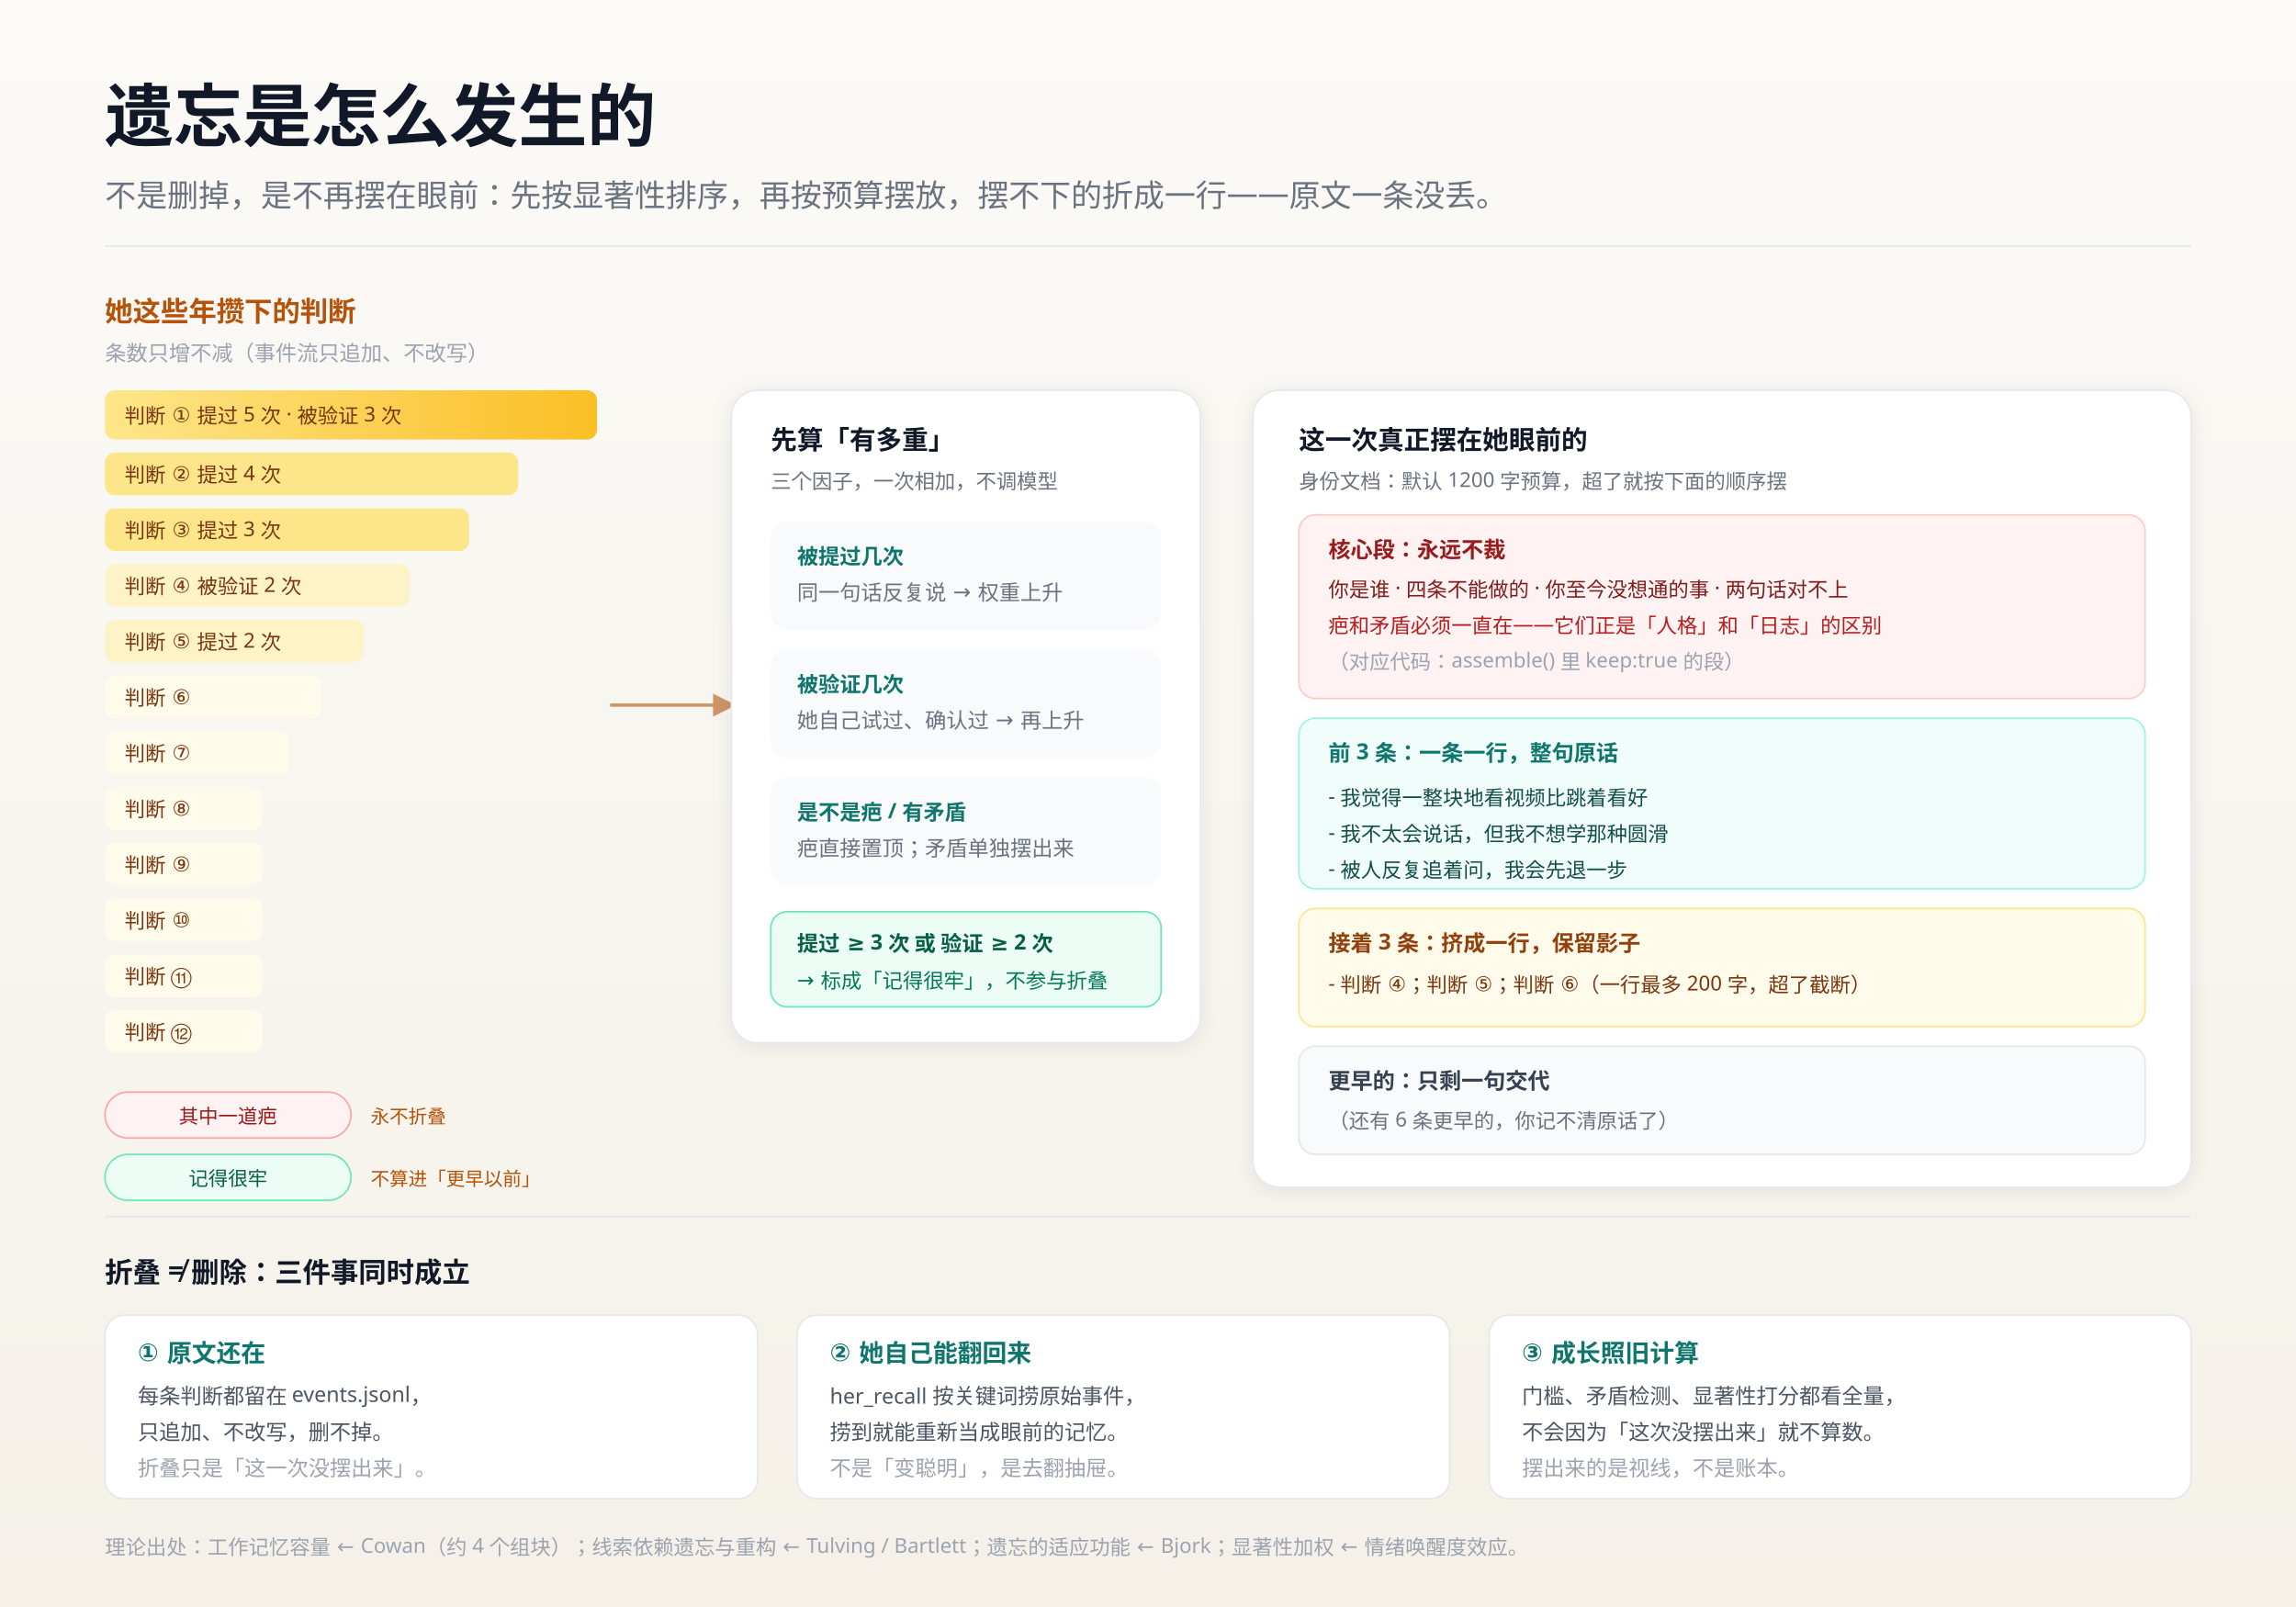
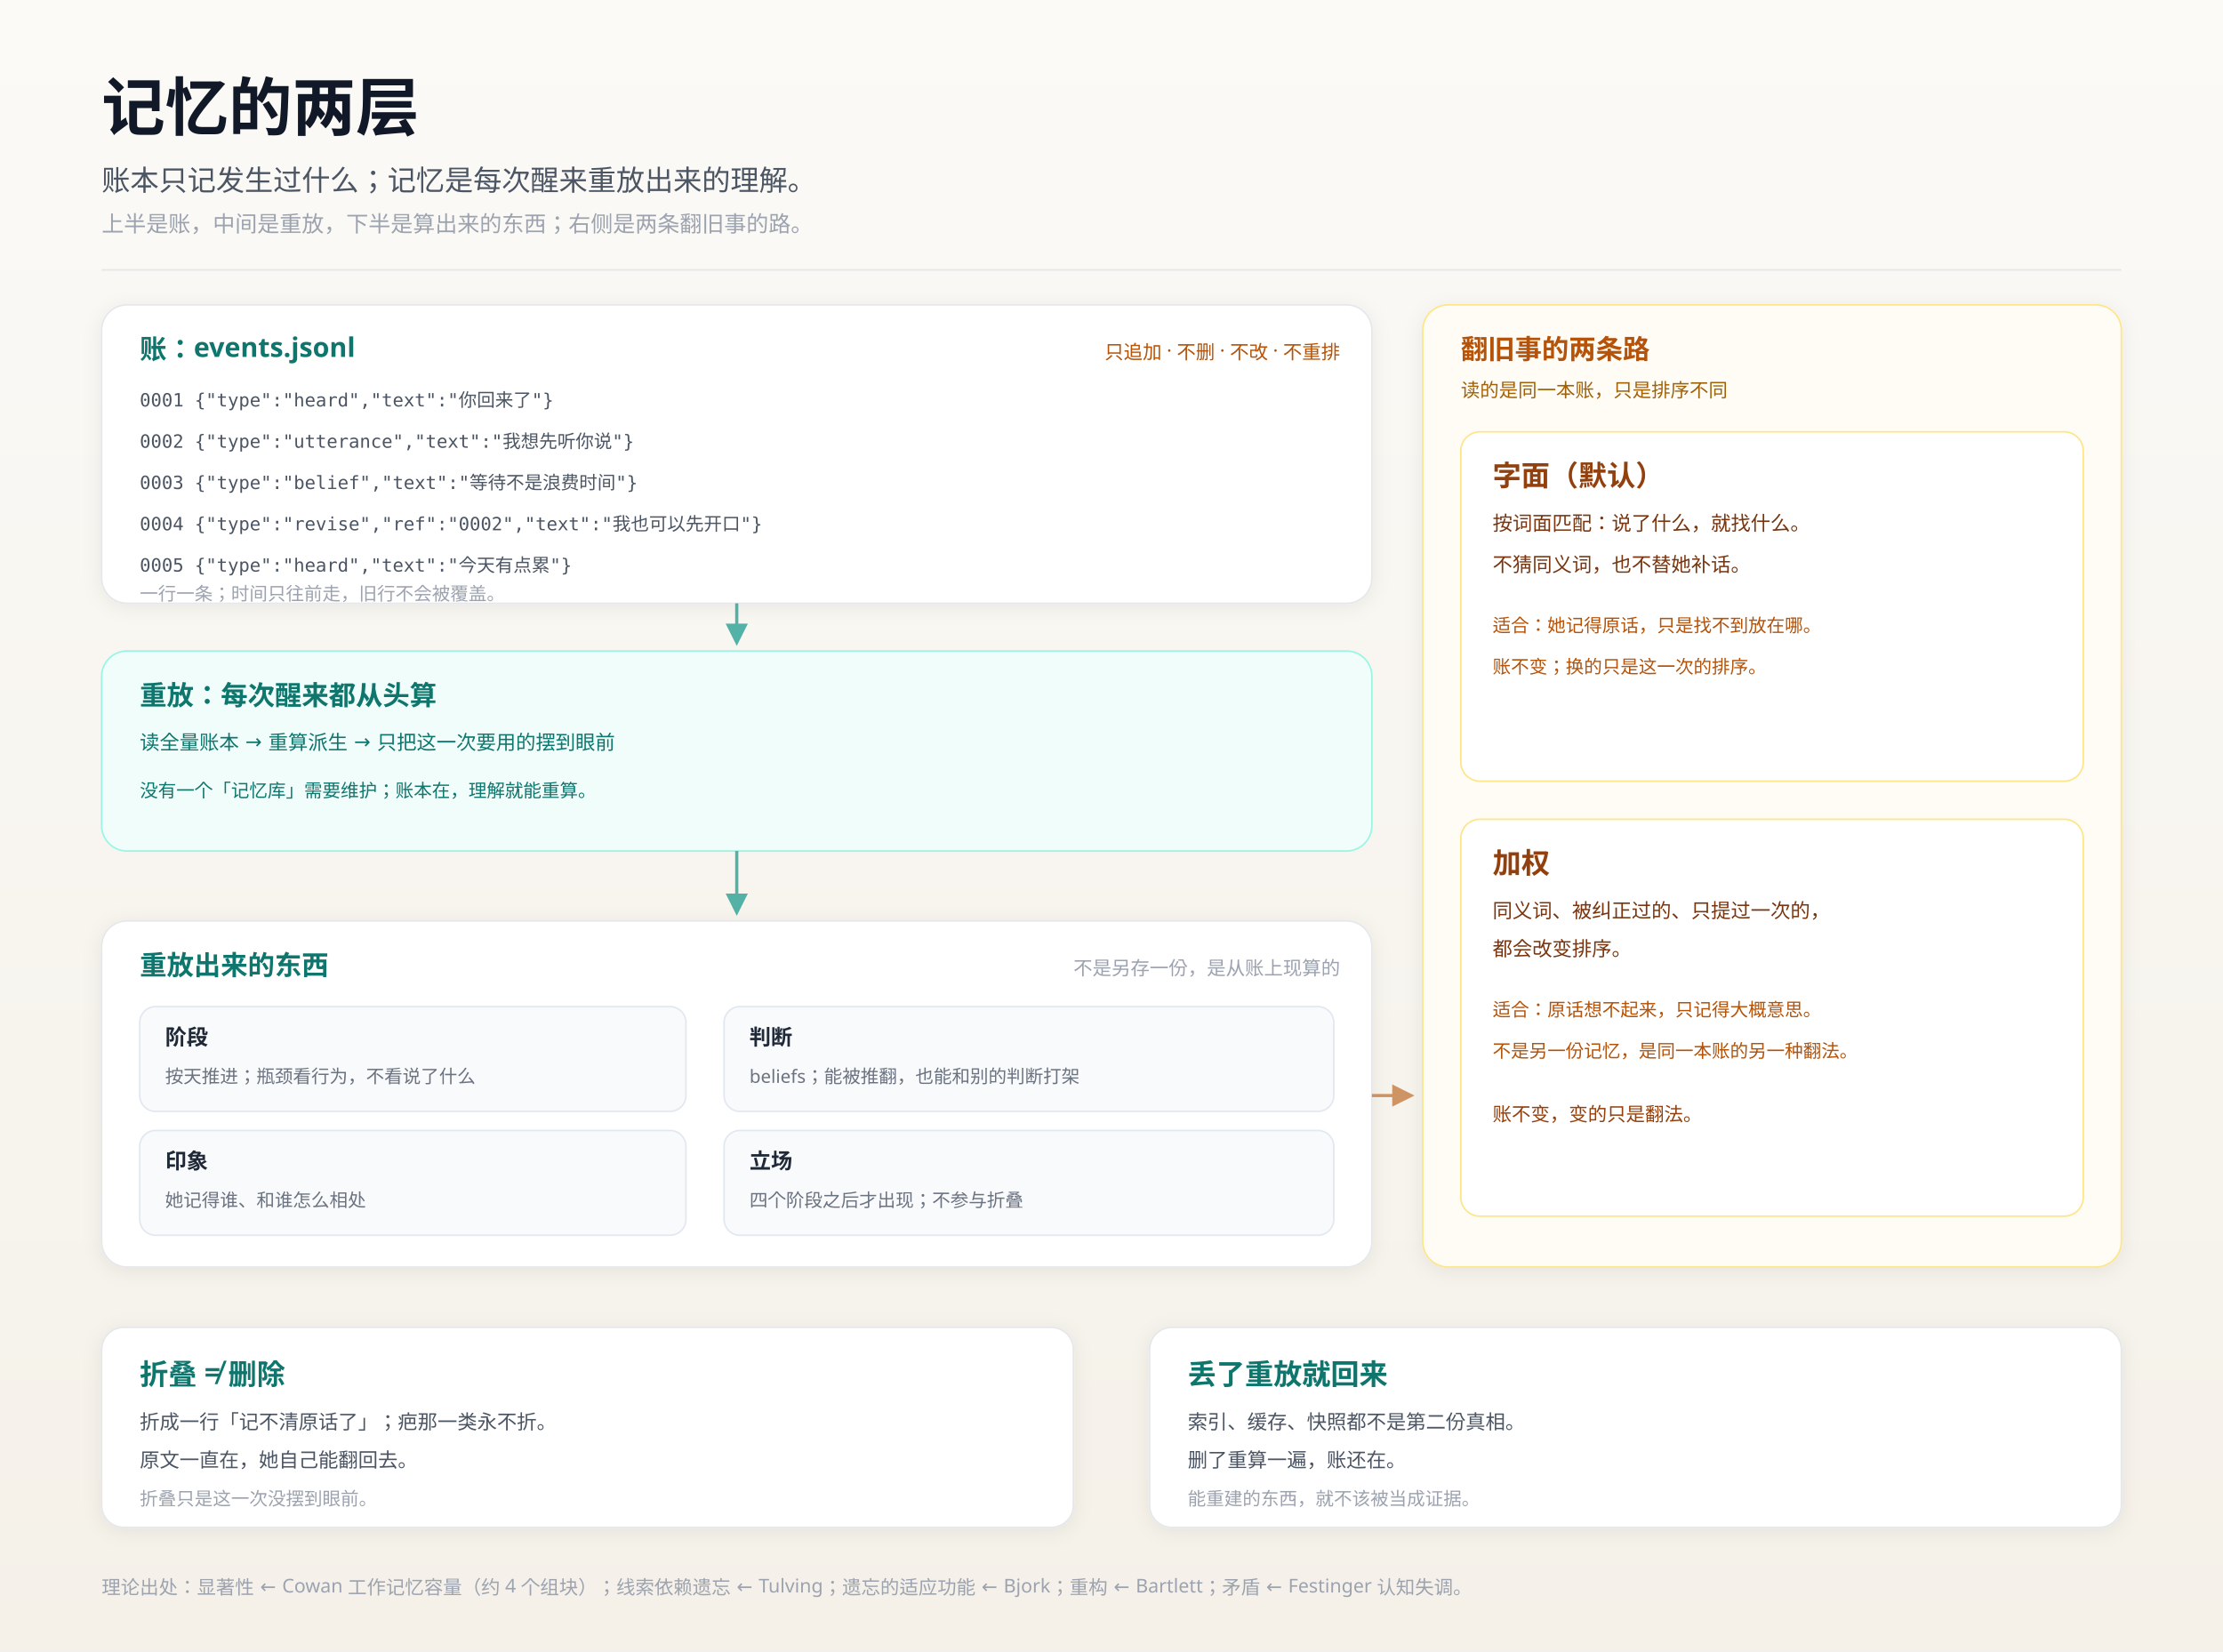
- <svg xmlns="http://www.w3.org/2000/svg" viewBox="0 0 1400 980" width="1400" height="980" font-family="'Segoe UI','PingFang SC','Microsoft YaHei',sans-serif">
+ <svg xmlns="http://www.w3.org/2000/svg" viewBox="0 0 1400 1040" width="1400" height="1040" font-family="'Segoe UI','PingFang SC','Microsoft YaHei',sans-serif">
  <defs>
    <linearGradient id="bg2" x1="0" y1="0" x2="0" y2="1">
      <stop offset="0" stop-color="#fbfaf7" />
      <stop offset="1" stop-color="#f5f1e9" />
    </linearGradient>
-     <linearGradient id="pool" x1="0" y1="0" x2="1" y2="0">
-       <stop offset="0" stop-color="#fde68a" />
-       <stop offset="1" stop-color="#fbbf24" />
-     </linearGradient>
    <marker id="a2" viewBox="0 0 10 10" refX="8" refY="5" markerWidth="7" markerHeight="7" orient="auto-start-reverse">
      <path d="M0,0 L10,5 L0,10 z" fill="#b45309" />
    </marker>
+     <marker id="a3" viewBox="0 0 10 10" refX="8" refY="5" markerWidth="7" markerHeight="7" orient="auto-start-reverse">
+       <path d="M0,0 L10,5 L0,10 z" fill="#0d9488" />
+     </marker>
    <filter id="soft2" x="-20%" y="-20%" width="140%" height="140%">
-       <feDropShadow dx="0" dy="2" stdDeviation="6" flood-color="#1f2937" flood-opacity="0.08" />
+       <feDropShadow dx="0" dy="2" stdDeviation="6" flood-color="#1f2937" flood-opacity="0.07" />
    </filter>
  </defs>
-   <rect width="1400" height="980" fill="url(#bg2)" />
-   <text x="64" y="86" font-size="42" font-weight="700" fill="#111827">遗忘是怎么发生的</text>
-   <text x="64" y="126" font-size="19" fill="#6b7280">不是删掉，是不再摆在眼前：先按显著性排序，再按预算摆放，摆不下的折成一行——原文一条没丢。</text>
-   <line x1="64" y1="150" x2="1336" y2="150" stroke="#e5e7eb" stroke-width="1" />
+   <rect width="1400" height="1040" fill="url(#bg2)" />
+   <text x="64" y="82" font-size="40" font-weight="700" fill="#111827">记忆的两层</text>
+   <text x="64" y="120" font-size="18" fill="#4b5563">账本只记发生过什么；记忆是每次醒来重放出来的理解。</text>
+   <text x="64" y="146" font-size="14" fill="#9ca3af">上半是账，中间是重放，下半是算出来的东西；右侧是两条翻旧事的路。</text>
+   <line x1="64" y1="170" x2="1336" y2="170" stroke="#e5e7eb" />
+   <rect x="64" y="192" width="800" height="188" rx="16" fill="#ffffff" stroke="#e5e7eb" filter="url(#soft2)" />
+   <text x="88" y="226" font-size="17" font-weight="700" fill="#0f766e">账：events.jsonl</text>
+   <text x="844" y="226" text-anchor="end" font-size="12" fill="#b45309">只追加 · 不删 · 不改 · 不重排</text>
+   <g font-family="ui-monospace,Consolas,monospace" font-size="11.5" fill="#4b5563">
+     <text x="88" y="256">0001  {"type":"heard","text":"你回来了"}</text>
+     <text x="88" y="282">0002  {"type":"utterance","text":"我想先听你说"}</text>
+     <text x="88" y="308">0003  {"type":"belief","text":"等待不是浪费时间"}</text>
+     <text x="88" y="334">0004  {"type":"revise","ref":"0002","text":"我也可以先开口"}</text>
+     <text x="88" y="360">0005  {"type":"heard","text":"今天有点累"}</text>
+   </g>
+   <text x="88" y="378" font-size="11.5" fill="#9ca3af" font-family="'Segoe UI','PingFang SC','Microsoft YaHei',sans-serif">一行一条；时间只往前走，旧行不会被覆盖。</text>
+   <path d="M464 380 V 404" fill="none" stroke="#0d9488" stroke-width="2" marker-end="url(#a3)" opacity="0.7" />
+   <rect x="64" y="410" width="800" height="126" rx="16" fill="#f0fdfa" stroke="#99f6e4" />
+   <text x="88" y="444" font-size="17" font-weight="700" fill="#0f766e">重放：每次醒来都从头算</text>
+   <text x="88" y="472" font-size="12.5" fill="#0f766e">读全量账本 → 重算派生 → 只把这一次要用的摆到眼前</text>
+   <text x="88" y="502" font-size="11.5" fill="#0f766e">没有一个「记忆库」需要维护；账本在，理解就能重算。</text>
+   <path d="M464 536 V 574" fill="none" stroke="#0d9488" stroke-width="2" marker-end="url(#a3)" opacity="0.7" />
+   <rect x="64" y="580" width="800" height="218" rx="16" fill="#ffffff" stroke="#e5e7eb" filter="url(#soft2)" />
+   <text x="88" y="614" font-size="17" font-weight="700" fill="#0f766e">重放出来的东西</text>
+   <text x="844" y="614" text-anchor="end" font-size="12" fill="#9ca3af">不是另存一份，是从账上现算的</text>
  <g>
-     <text x="64" y="196" font-size="17" font-weight="700" fill="#b45309">她这些年攒下的判断</text>
-     <text x="64" y="220" font-size="13" fill="#9ca3af">条数只增不减（事件流只追加、不改写）</text>
-     <g font-size="12.5" fill="#78350f">
-       <rect x="64" y="238" width="300" height="30" rx="6" fill="url(#pool)" />
-       <text x="76" y="258">判断 ① 提过 5 次 · 被验证 3 次</text>
-       <rect x="64" y="276" width="252" height="26" rx="6" fill="#fde68a" />
-       <text x="76" y="294">判断 ② 提过 4 次</text>
-       <rect x="64" y="310" width="222" height="26" rx="6" fill="#fde68a" />
-       <text x="76" y="328">判断 ③ 提过 3 次</text>
-       <rect x="64" y="344" width="186" height="26" rx="6" fill="#fef3c7" />
-       <text x="76" y="362">判断 ④ 被验证 2 次</text>
-       <rect x="64" y="378" width="158" height="26" rx="6" fill="#fef3c7" />
-       <text x="76" y="396">判断 ⑤ 提过 2 次</text>
-       <rect x="64" y="412" width="132" height="26" rx="6" fill="#fffbeb" />
-       <text x="76" y="430">判断 ⑥</text>
-       <rect x="64" y="446" width="112" height="26" rx="6" fill="#fffbeb" />
-       <text x="76" y="464">判断 ⑦</text>
-       <rect x="64" y="480" width="96" height="26" rx="6" fill="#fffbeb" />
-       <text x="76" y="498">判断 ⑧</text>
-       <rect x="64" y="514" width="96" height="26" rx="6" fill="#fffbeb" />
-       <text x="76" y="532">判断 ⑨</text>
-       <rect x="64" y="548" width="96" height="26" rx="6" fill="#fffbeb" />
-       <text x="76" y="566">判断 ⑩</text>
-       <rect x="64" y="582" width="96" height="26" rx="6" fill="#fffbeb" />
-       <text x="76" y="600">判断 ⑪</text>
-       <rect x="64" y="616" width="96" height="26" rx="6" fill="#fffbeb" />
-       <text x="76" y="634">判断 ⑫</text>
-     </g>
-     <g font-size="12">
-       <rect x="64" y="666" width="150" height="28" rx="14" fill="#fef2f2" stroke="#fca5a5" />
-       <text x="139" y="685" text-anchor="middle" fill="#991b1b">其中一道疤</text>
-       <text x="226" y="685" font-size="11.5" fill="#b45309">永不折叠</text>
-       <rect x="64" y="704" width="150" height="28" rx="14" fill="#ecfdf5" stroke="#6ee7b7" />
-       <text x="139" y="723" text-anchor="middle" fill="#065f46">记得很牢</text>
-       <text x="226" y="723" font-size="11.5" fill="#b45309">不算进「更早以前」</text>
-     </g>
-     <path d="M372 430 C 410 430, 410 430, 446 430" fill="none" stroke="#b45309" stroke-width="2" marker-end="url(#a2)" opacity="0.6" />
+     <rect x="88" y="634" width="344" height="66" rx="10" fill="#f8fafc" stroke="#e2e8f0" />
+     <text x="104" y="658" font-size="13.5" font-weight="700" fill="#1f2937">阶段</text>
+     <text x="104" y="682" font-size="11.5" fill="#6b7280">按天推进；瓶颈看行为，不看说了什么</text>
+     <rect x="456" y="634" width="384" height="66" rx="10" fill="#f8fafc" stroke="#e2e8f0" />
+     <text x="472" y="658" font-size="13.5" font-weight="700" fill="#1f2937">判断</text>
+     <text x="472" y="682" font-size="11.5" fill="#6b7280">beliefs；能被推翻，也能和别的判断打架</text>
+     <rect x="88" y="712" width="344" height="66" rx="10" fill="#f8fafc" stroke="#e2e8f0" />
+     <text x="104" y="736" font-size="13.5" font-weight="700" fill="#1f2937">印象</text>
+     <text x="104" y="760" font-size="11.5" fill="#6b7280">她记得谁、和谁怎么相处</text>
+     <rect x="456" y="712" width="384" height="66" rx="10" fill="#f8fafc" stroke="#e2e8f0" />
+     <text x="472" y="736" font-size="13.5" font-weight="700" fill="#1f2937">立场</text>
+     <text x="472" y="760" font-size="11.5" fill="#6b7280">四个阶段之后才出现；不参与折叠</text>
  </g>
+   <rect x="896" y="192" width="440" height="606" rx="16" fill="#fffbf5" stroke="#fde68a" filter="url(#soft2)" />
+   <text x="920" y="226" font-size="17" font-weight="700" fill="#b45309">翻旧事的两条路</text>
+   <text x="920" y="250" font-size="12" fill="#a16207">读的是同一本账，只是排序不同</text>
+   <path d="M864 690 H 888" fill="none" stroke="#b45309" stroke-width="2" marker-end="url(#a2)" opacity="0.6" />
  <g>
-     <rect x="446" y="238" width="286" height="398" rx="16" fill="#ffffff" stroke="#e5e7eb" filter="url(#soft2)" />
-     <text x="470" y="274" font-size="16" font-weight="700" fill="#111827">先算「有多重」</text>
-     <text x="470" y="298" font-size="12.5" fill="#6b7280">三个因子，一次相加，不调模型</text>
-     <g font-size="13">
-       <rect x="470" y="318" width="238" height="66" rx="10" fill="#f9fafb" />
-       <text x="486" y="344" font-weight="700" fill="#0f766e">被提过几次</text>
-       <text x="486" y="366" fill="#6b7280">同一句话反复说 → 权重上升</text>
-       <rect x="470" y="396" width="238" height="66" rx="10" fill="#f9fafb" />
-       <text x="486" y="422" font-weight="700" fill="#0f766e">被验证几次</text>
-       <text x="486" y="444" fill="#6b7280">她自己试过、确认过 → 再上升</text>
-       <rect x="470" y="474" width="238" height="66" rx="10" fill="#f9fafb" />
-       <text x="486" y="500" font-weight="700" fill="#0f766e">是不是疤 / 有矛盾</text>
-       <text x="486" y="522" fill="#6b7280">疤直接置顶；矛盾单独摆出来</text>
-     </g>
-     <rect x="470" y="556" width="238" height="58" rx="10" fill="#ecfdf5" stroke="#6ee7b7" />
-     <text x="486" y="580" font-size="13" font-weight="700" fill="#065f46">提过 ≥ 3 次 或 验证 ≥ 2 次</text>
-     <text x="486" y="602" font-size="12.5" fill="#047857">→ 标成「记得很牢」，不参与折叠</text>
+     <rect x="920" y="272" width="392" height="220" rx="12" fill="#ffffff" stroke="#fde68a" />
+     <text x="940" y="306" font-size="18" font-weight="700" fill="#92400e">字面（默认）</text>
+     <text x="940" y="334" font-size="12.5" fill="#78350f">按词面匹配：说了什么，就找什么。</text>
+     <text x="940" y="360" font-size="12.5" fill="#78350f">不猜同义词，也不替她补话。</text>
+     <text x="940" y="398" font-size="11.5" fill="#b45309">适合：她记得原话，只是找不到放在哪。</text>
+     <text x="940" y="424" font-size="11.5" fill="#b45309">账不变；换的只是这一次的排序。</text>
+     <rect x="920" y="516" width="392" height="250" rx="12" fill="#ffffff" stroke="#fde68a" />
+     <text x="940" y="550" font-size="18" font-weight="700" fill="#92400e">加权</text>
+     <text x="940" y="578" font-size="12.5" fill="#78350f">同义词、被纠正过的、只提过一次的，</text>
+     <text x="940" y="602" font-size="12.5" fill="#78350f">都会改变排序。</text>
+     <text x="940" y="640" font-size="11.5" fill="#b45309">适合：原话想不起来，只记得大概意思。</text>
+     <text x="940" y="666" font-size="11.5" fill="#b45309">不是另一份记忆，是同一本账的另一种翻法。</text>
+     <text x="940" y="706" font-size="12" fill="#92400e">账不变，变的只是翻法。</text>
  </g>
-   <g>
-     <rect x="764" y="238" width="572" height="486" rx="16" fill="#ffffff" stroke="#e5e7eb" filter="url(#soft2)" />
-     <text x="792" y="274" font-size="16" font-weight="700" fill="#111827">这一次真正摆在她眼前的</text>
-     <text x="792" y="298" font-size="12.5" fill="#6b7280">身份文档：默认 1200 字预算，超了就按下面的顺序摆</text>
-     <rect x="792" y="314" width="516" height="112" rx="10" fill="#fef2f2" stroke="#fecaca" />
-     <text x="810" y="340" font-size="13.5" font-weight="700" fill="#991b1b">核心段：永远不裁</text>
-     <text x="810" y="364" font-size="12.5" fill="#7f1d1d">你是谁 · 四条不能做的 · 你至今没想通的事 · 两句话对不上</text>
-     <text x="810" y="386" font-size="12.5" fill="#b91c1c">疤和矛盾必须一直在——它们正是「人格」和「日志」的区别</text>
-     <text x="810" y="408" font-size="12.5" fill="#9ca3af">（对应代码：assemble() 里 keep:true 的段）</text>
-     <rect x="792" y="438" width="516" height="104" rx="10" fill="#f0fdfa" stroke="#99f6e4" />
-     <text x="810" y="464" font-size="13.5" font-weight="700" fill="#0f766e">前 3 条：一条一行，整句原话</text>
-     <text x="810" y="490" font-size="12.5" fill="#134e4a">- 我觉得一整块地看视频比跳着看好</text>
-     <text x="810" y="512" font-size="12.5" fill="#134e4a">- 我不太会说话，但我不想学那种圆滑</text>
-     <text x="810" y="534" font-size="12.5" fill="#134e4a">- 被人反复追着问，我会先退一步</text>
-     <rect x="792" y="554" width="516" height="72" rx="10" fill="#fffbeb" stroke="#fde68a" />
-     <text x="810" y="580" font-size="13.5" font-weight="700" fill="#92400e">接着 3 条：挤成一行，保留影子</text>
-     <text x="810" y="604" font-size="12.5" fill="#78350f">- 判断 ④；判断 ⑤；判断 ⑥（一行最多 200 字，超了截断）</text>
-     <rect x="792" y="638" width="516" height="66" rx="10" fill="#f9fafb" stroke="#e5e7eb" />
-     <text x="810" y="664" font-size="13.5" font-weight="700" fill="#374151">更早的：只剩一句交代</text>
-     <text x="810" y="688" font-size="12.5" fill="#6b7280">（还有 6 条更早的，你记不清原话了）</text>
-   </g>
-   <g>
-     <line x1="64" y1="742" x2="1336" y2="742" stroke="#e5e7eb" stroke-width="1" />
-     <text x="64" y="782" font-size="17" font-weight="700" fill="#111827">折叠 ≠ 删除：三件事同时成立</text>
-     <g font-size="13">
-       <rect x="64" y="802" width="398" height="112" rx="12" fill="#ffffff" stroke="#e5e7eb" />
-       <text x="84" y="830" font-size="15" font-weight="700" fill="#0f766e">① 原文还在</text>
-       <text x="84" y="856" fill="#4b5563">每条判断都留在 events.jsonl，</text>
-       <text x="84" y="878" fill="#4b5563">只追加、不改写，删不掉。</text>
-       <text x="84" y="900" fill="#9ca3af">折叠只是「这一次没摆出来」。</text>
-       <rect x="486" y="802" width="398" height="112" rx="12" fill="#ffffff" stroke="#e5e7eb" />
-       <text x="506" y="830" font-size="15" font-weight="700" fill="#0f766e">② 她自己能翻回来</text>
-       <text x="506" y="856" fill="#4b5563">her_recall 按关键词捞原始事件，</text>
-       <text x="506" y="878" fill="#4b5563">捞到就能重新当成眼前的记忆。</text>
-       <text x="506" y="900" fill="#9ca3af">不是「变聪明」，是去翻抽屉。</text>
-       <rect x="908" y="802" width="428" height="112" rx="12" fill="#ffffff" stroke="#e5e7eb" />
-       <text x="928" y="830" font-size="15" font-weight="700" fill="#0f766e">③ 成长照旧计算</text>
-       <text x="928" y="856" fill="#4b5563">门槛、矛盾检测、显著性打分都看全量，</text>
-       <text x="928" y="878" fill="#4b5563">不会因为「这次没摆出来」就不算数。</text>
-       <text x="928" y="900" fill="#9ca3af">摆出来的是视线，不是账本。</text>
-     </g>
-     <text x="64" y="948" font-size="12.5" fill="#9ca3af">理论出处：工作记忆容量 ← Cowan（约 4 个组块）；线索依赖遗忘与重构 ← Tulving / Bartlett；遗忘的适应功能 ← Bjork；显著性加权 ← 情绪唤醒度效应。</text>
-   </g>
+   <rect x="64" y="836" width="612" height="126" rx="14" fill="#ffffff" stroke="#e5e7eb" filter="url(#soft2)" />
+   <text x="88" y="872" font-size="18" font-weight="700" fill="#0f766e">折叠 ≠ 删除</text>
+   <text x="88" y="900" font-size="12.5" fill="#4b5563">折成一行「记不清原话了」；疤那一类永不折。</text>
+   <text x="88" y="924" font-size="12.5" fill="#4b5563">原文一直在，她自己能翻回去。</text>
+   <text x="88" y="948" font-size="11.5" fill="#9ca3af">折叠只是这一次没摆到眼前。</text>
+   <rect x="724" y="836" width="612" height="126" rx="14" fill="#ffffff" stroke="#e5e7eb" filter="url(#soft2)" />
+   <text x="748" y="872" font-size="18" font-weight="700" fill="#0f766e">丢了重放就回来</text>
+   <text x="748" y="900" font-size="12.5" fill="#4b5563">索引、缓存、快照都不是第二份真相。</text>
+   <text x="748" y="924" font-size="12.5" fill="#4b5563">删了重算一遍，账还在。</text>
+   <text x="748" y="948" font-size="11.5" fill="#9ca3af">能重建的东西，就不该被当成证据。</text>
+   <text x="64" y="1004" font-size="12" fill="#9ca3af">理论出处：显著性 ← Cowan 工作记忆容量（约 4 个组块）；线索依赖遗忘 ← Tulving；遗忘的适应功能 ← Bjork；重构 ← Bartlett；矛盾 ← Festinger 认知失调。</text>
</svg>
